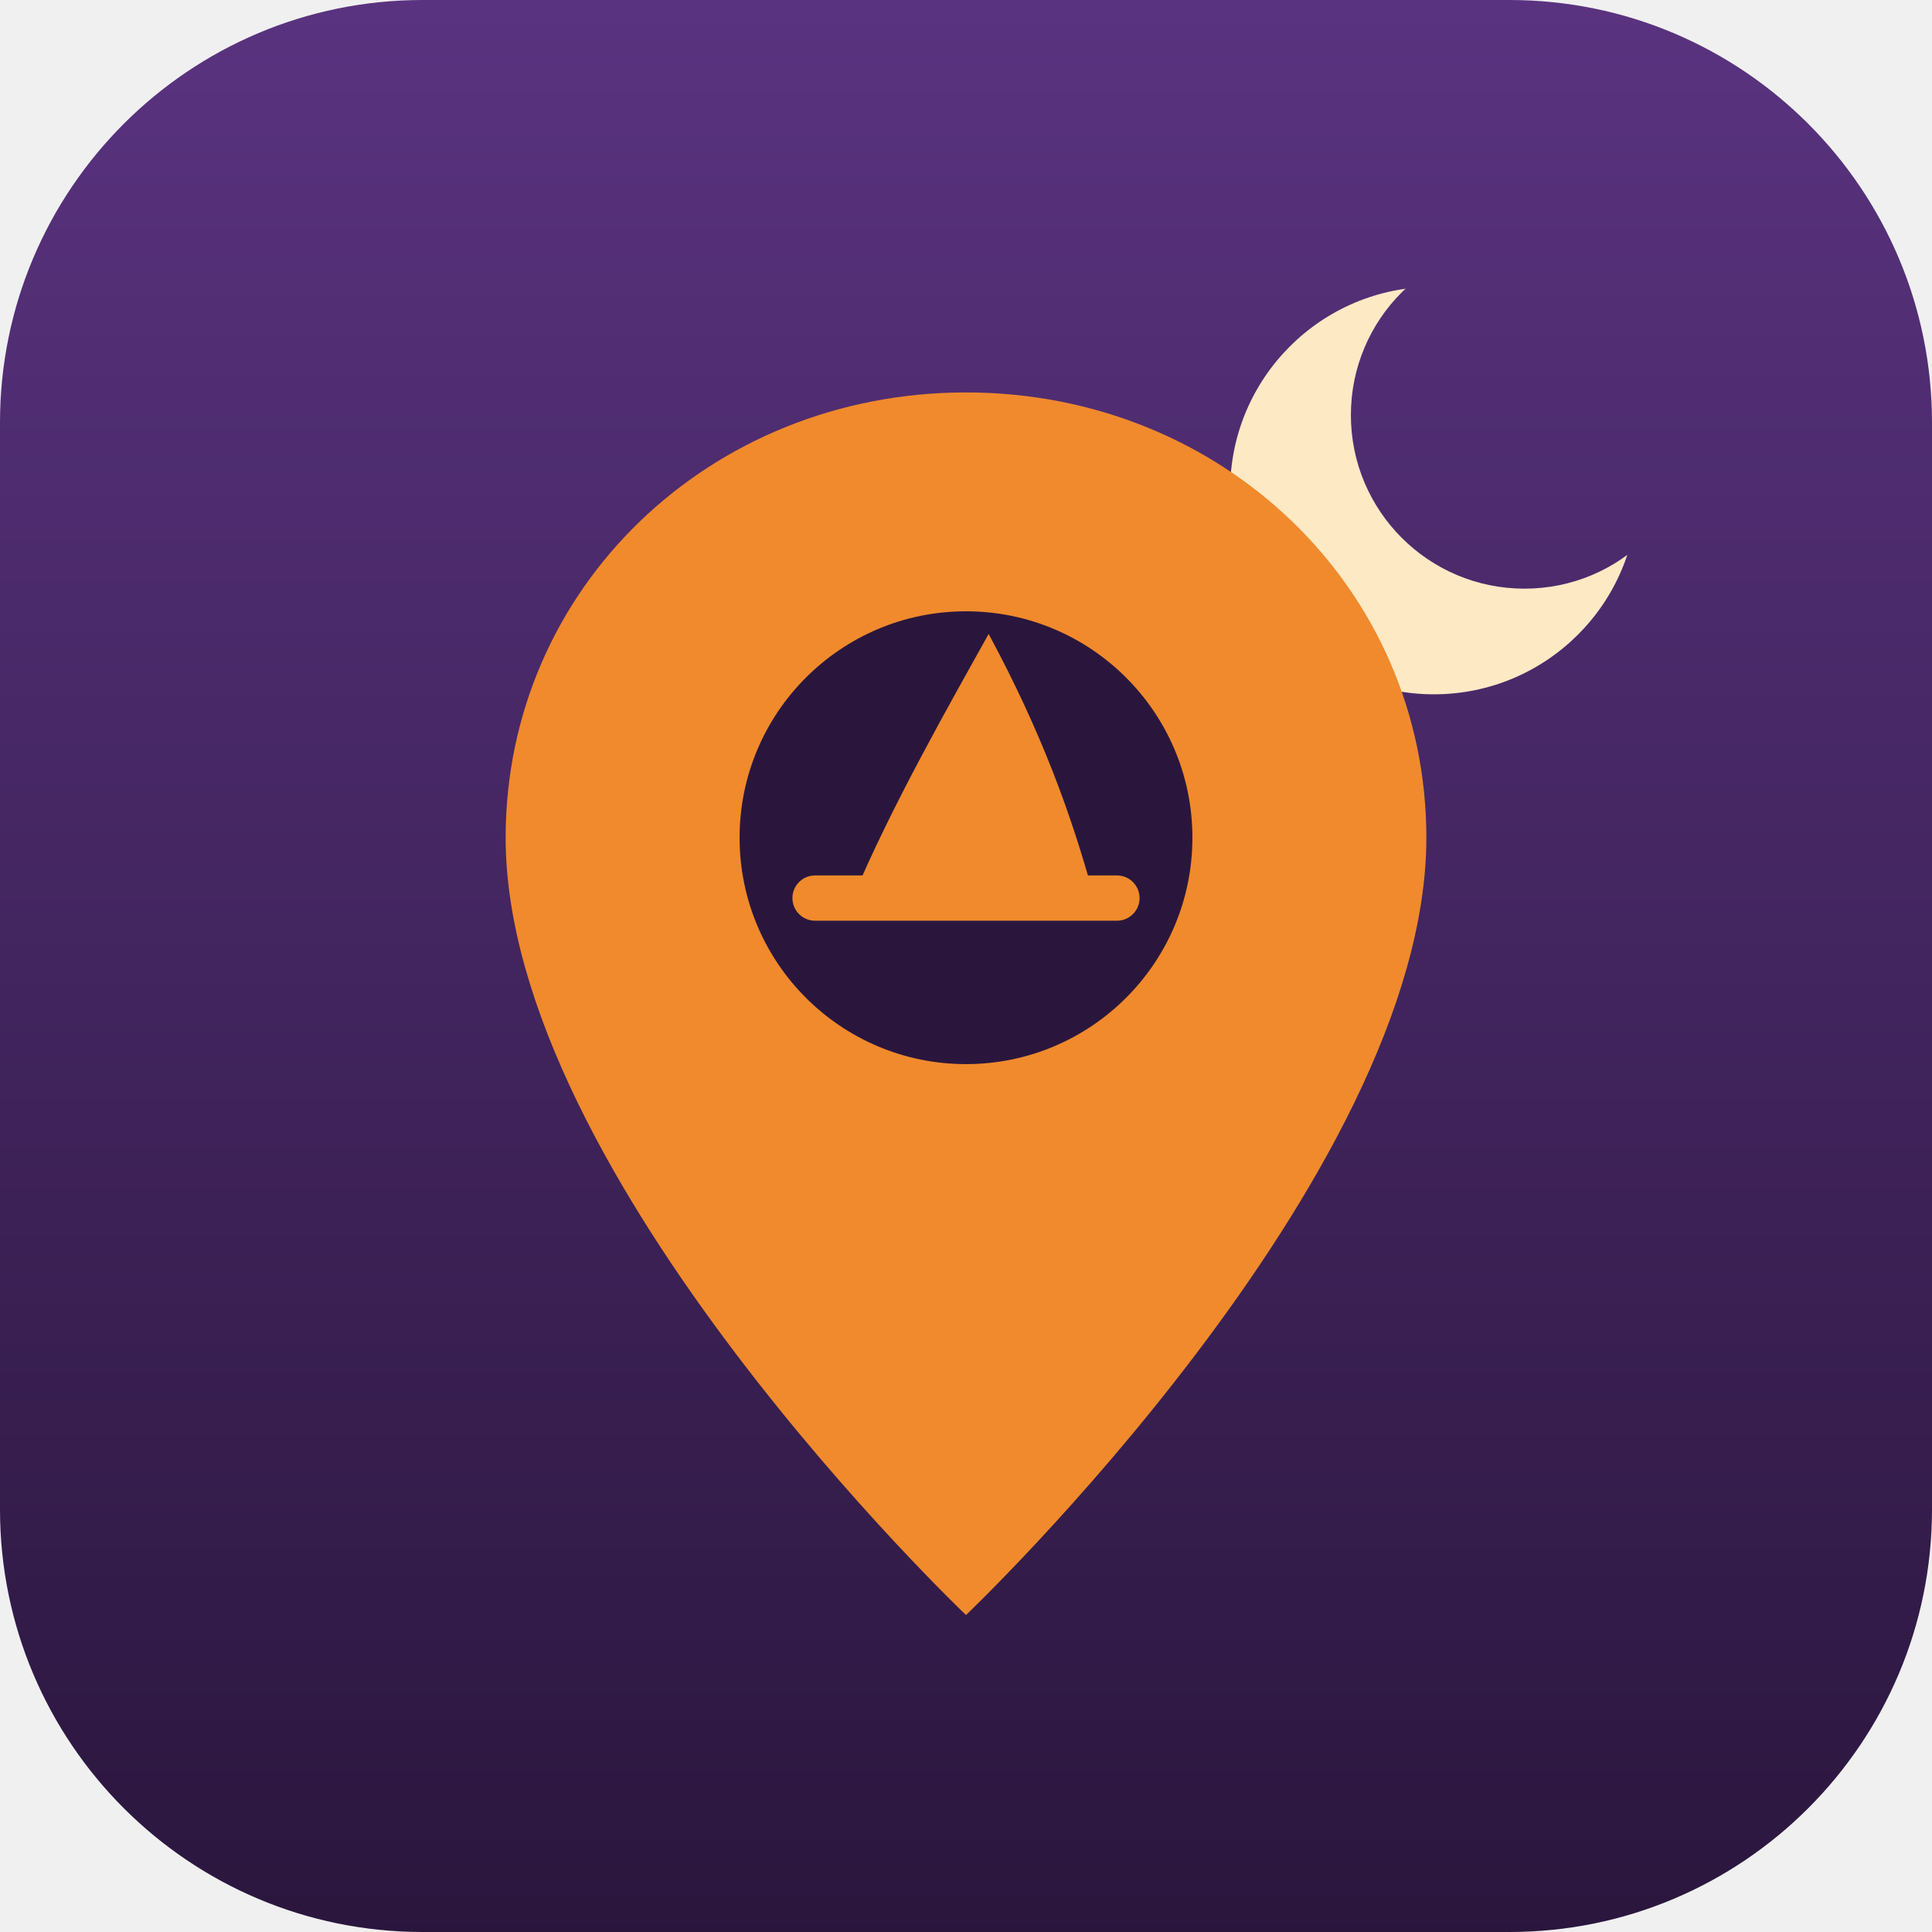
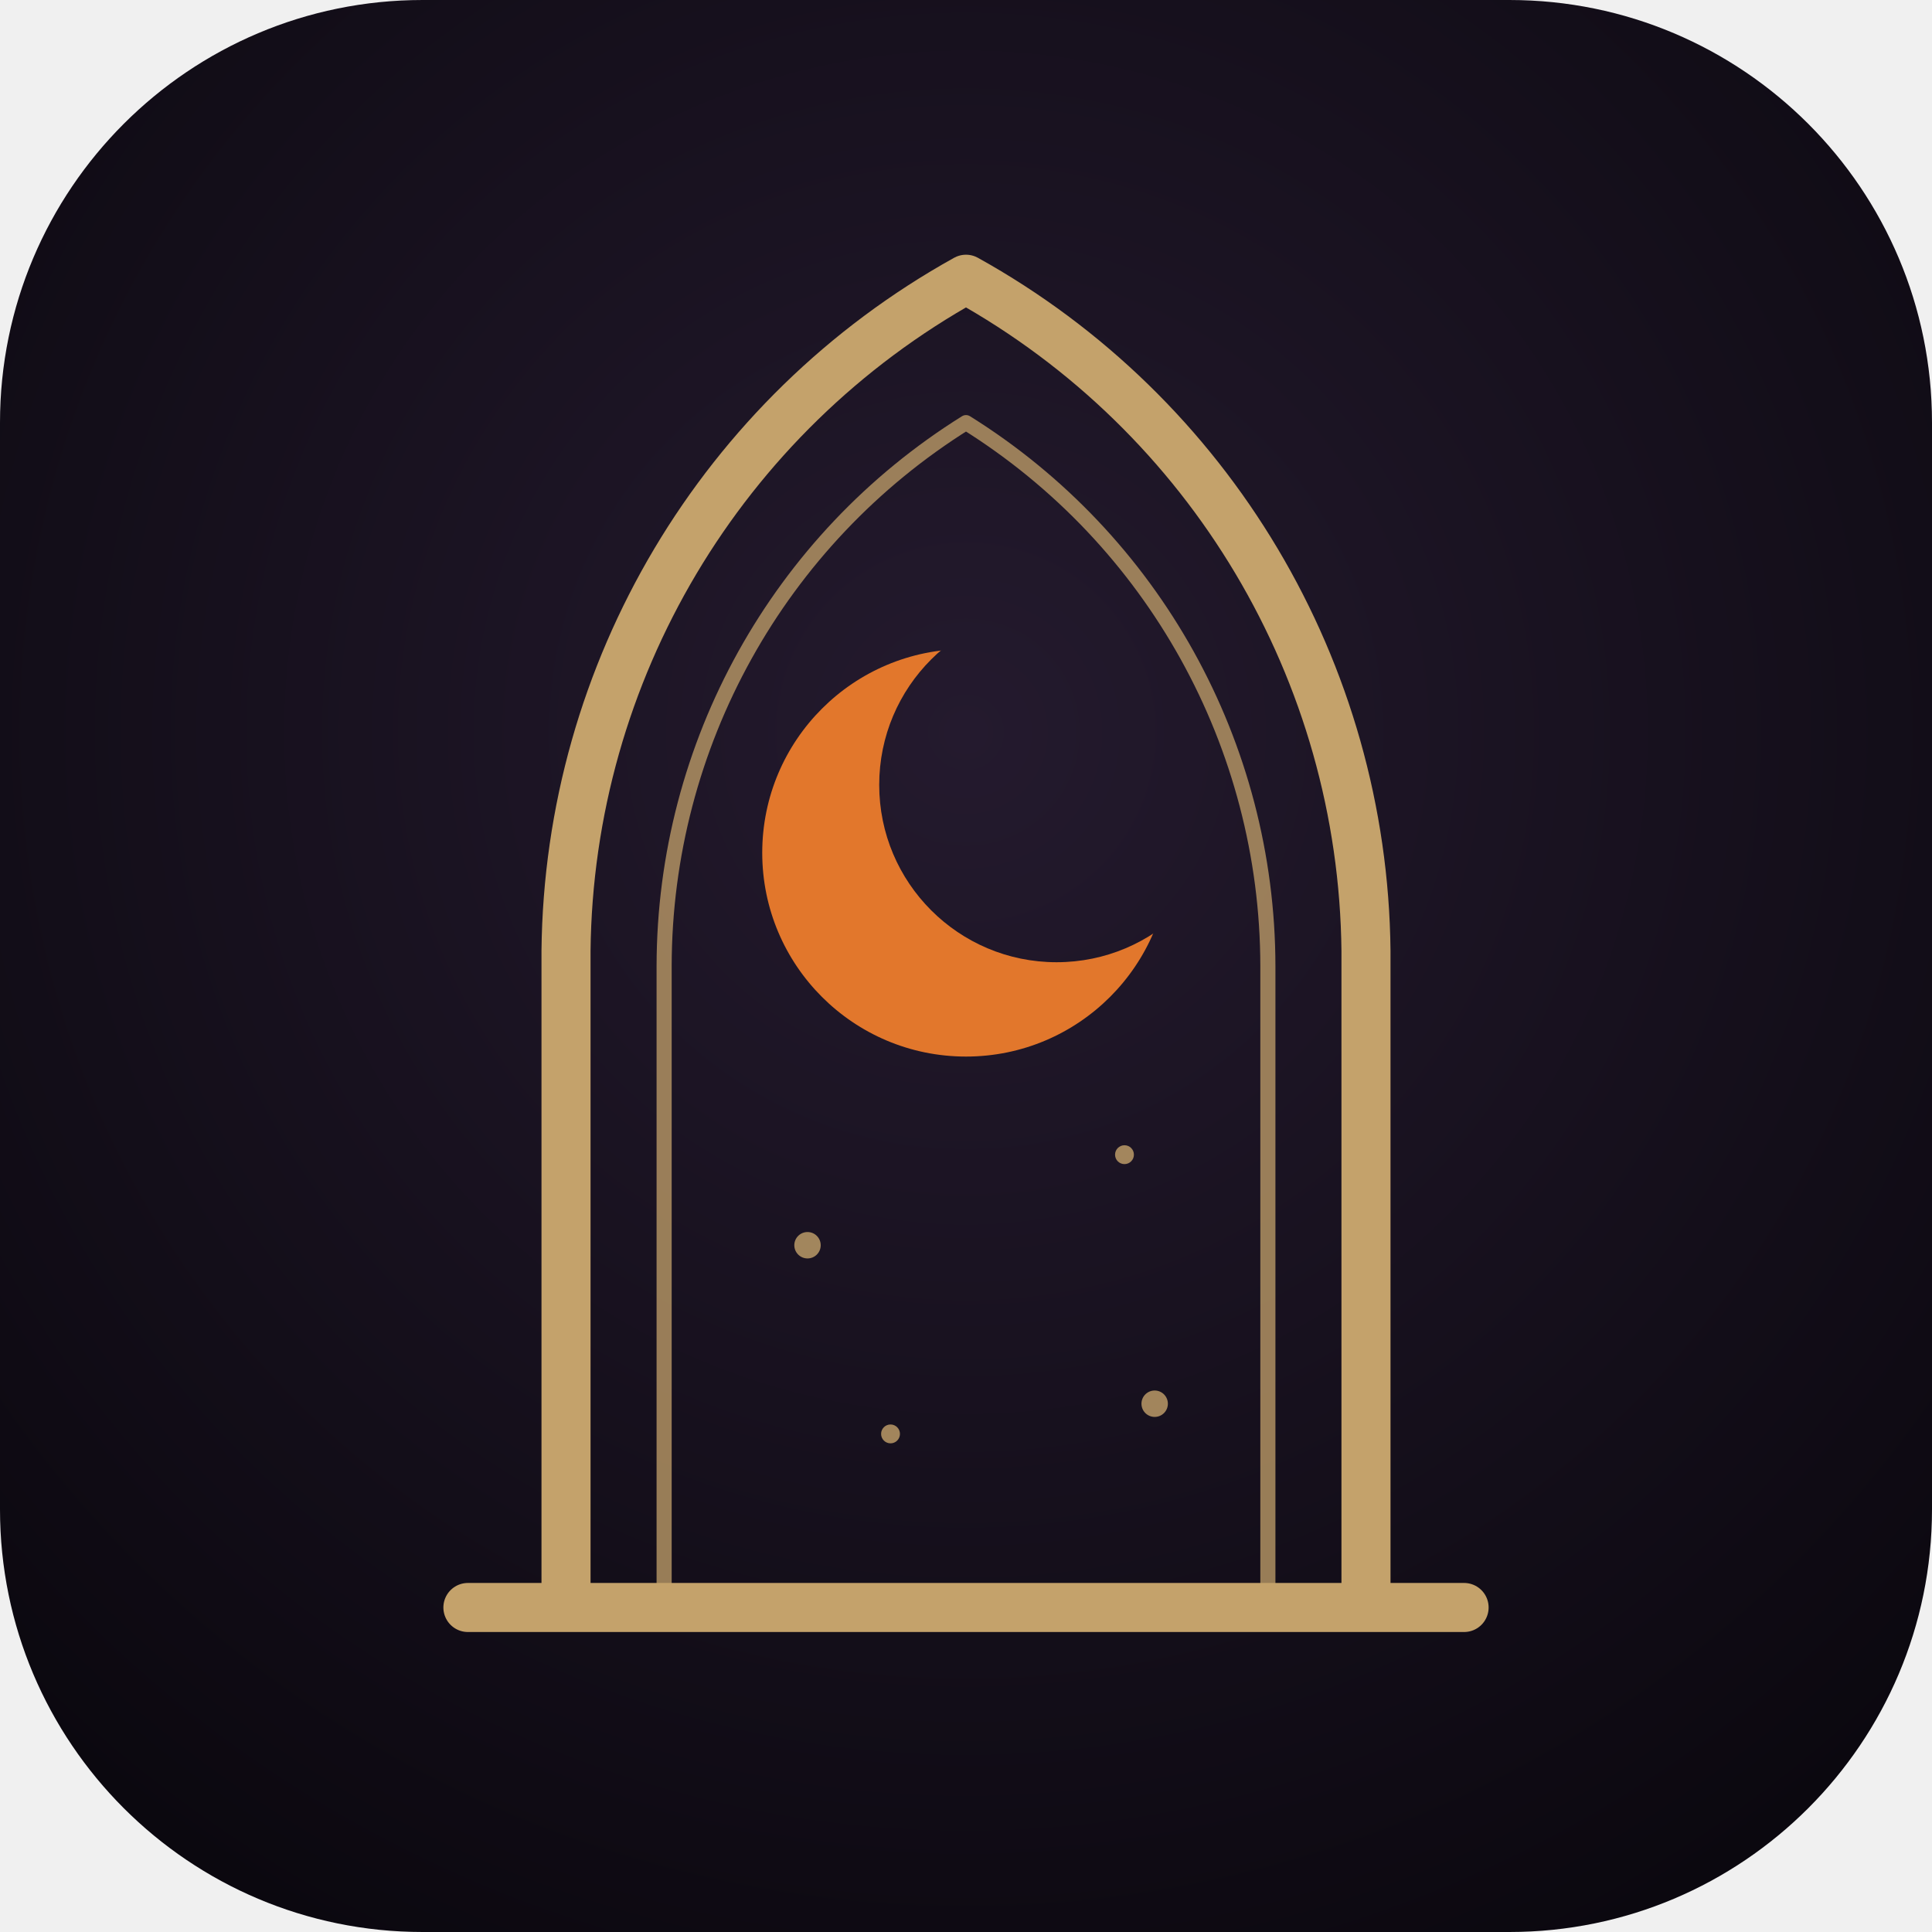
<svg xmlns="http://www.w3.org/2000/svg" viewBox="0 0 512 512">
  <defs>
-     <linearGradient id="sky" x1="0" y1="0" x2="0" y2="1">
-       <stop offset="0" stop-color="#5a3380" />
-       <stop offset="1" stop-color="#2a163d" />
-     </linearGradient>
+     <radialGradient id="bg" cx="50%" cy="38%" r="70%">
+       <stop offset="0" stop-color="#241a2e" />
+       <stop offset="1" stop-color="#0b080f" />
+     </radialGradient>
    <mask id="moon">
-       <circle cx="380" cy="130" r="54" fill="#fff" />
-       <circle cx="404" cy="110" r="46" fill="#000" />
+       <rect width="512" height="512" fill="#000" />
+       <circle cx="256" cy="226" r="54" fill="#fff" />
+       <circle cx="280" cy="208" r="47" fill="#000" />
    </mask>
  </defs>
-   <rect width="512" height="512" rx="112" fill="url(#sky)" />
-   <rect x="300" y="60" width="150" height="140" fill="#fde9c4" mask="url(#moon)" />
-   <path d="M256 104c-68 0-122 52-122 118 0 90 122 206 122 206s122-116 122-206c0-66-54-118-122-118z" fill="#f08a2c" />
-   <circle cx="256" cy="222" r="60" fill="#2a163d" />
-   <path d="M262 168c-10 18-26 46-36 70h64c-6-22-14-44-28-70z" fill="#f08a2c" />
-   <rect x="210" y="232" width="92" height="12" rx="6" fill="#f08a2c" />
+   <rect width="512" height="512" rx="112" fill="url(#bg)" />
+   <g fill="none" stroke="#c4a26b" stroke-linejoin="round">
+     <path d="M150 426 V252 A206 206 0 0 1 256 74 A206 206 0 0 1 362 252 V426" stroke-width="13" />
+     <path d="M176 426 V256 A170 170 0 0 1 256 112 A170 170 0 0 1 336 256 V426" stroke-width="4" opacity=".75" />
+     <path d="M124 426 H388" stroke-width="13" stroke-linecap="round" />
+   </g>
+   <rect x="150" y="160" width="212" height="200" fill="#e2772c" mask="url(#moon)" />
+   <g fill="#c4a26b" opacity=".8">
+     <circle cx="214" cy="330" r="3.5" />
+     <circle cx="298" cy="306" r="2.5" />
+     <circle cx="236" cy="380" r="2.5" />
+     <circle cx="306" cy="372" r="3.5" />
+   </g>
</svg>
